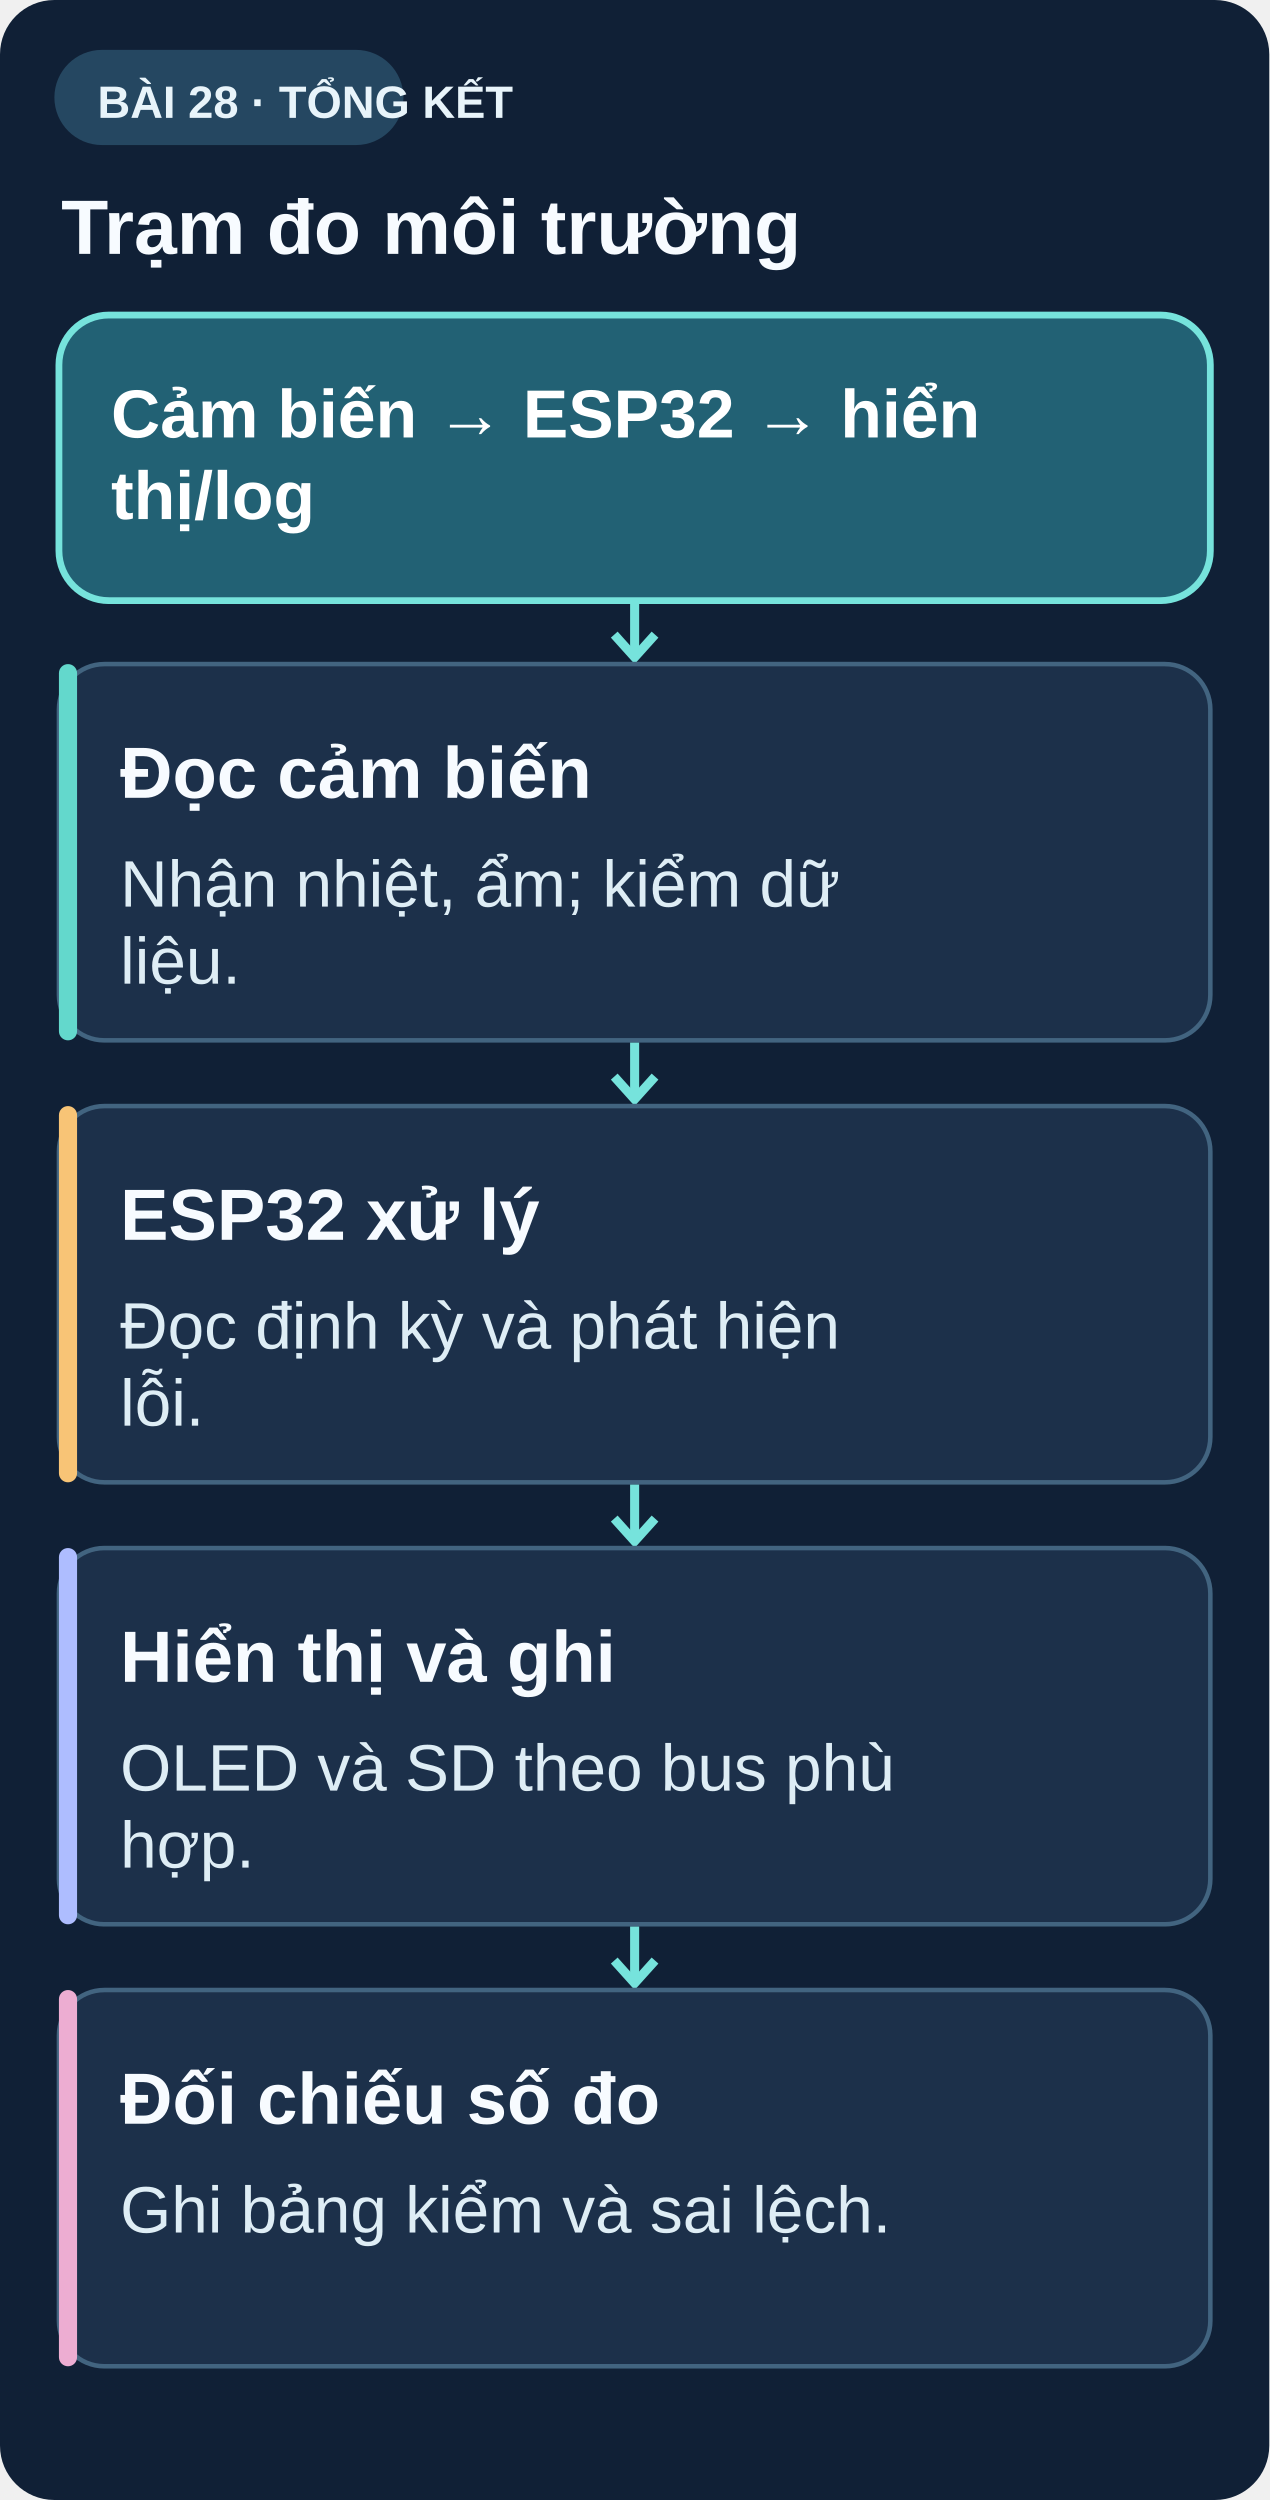
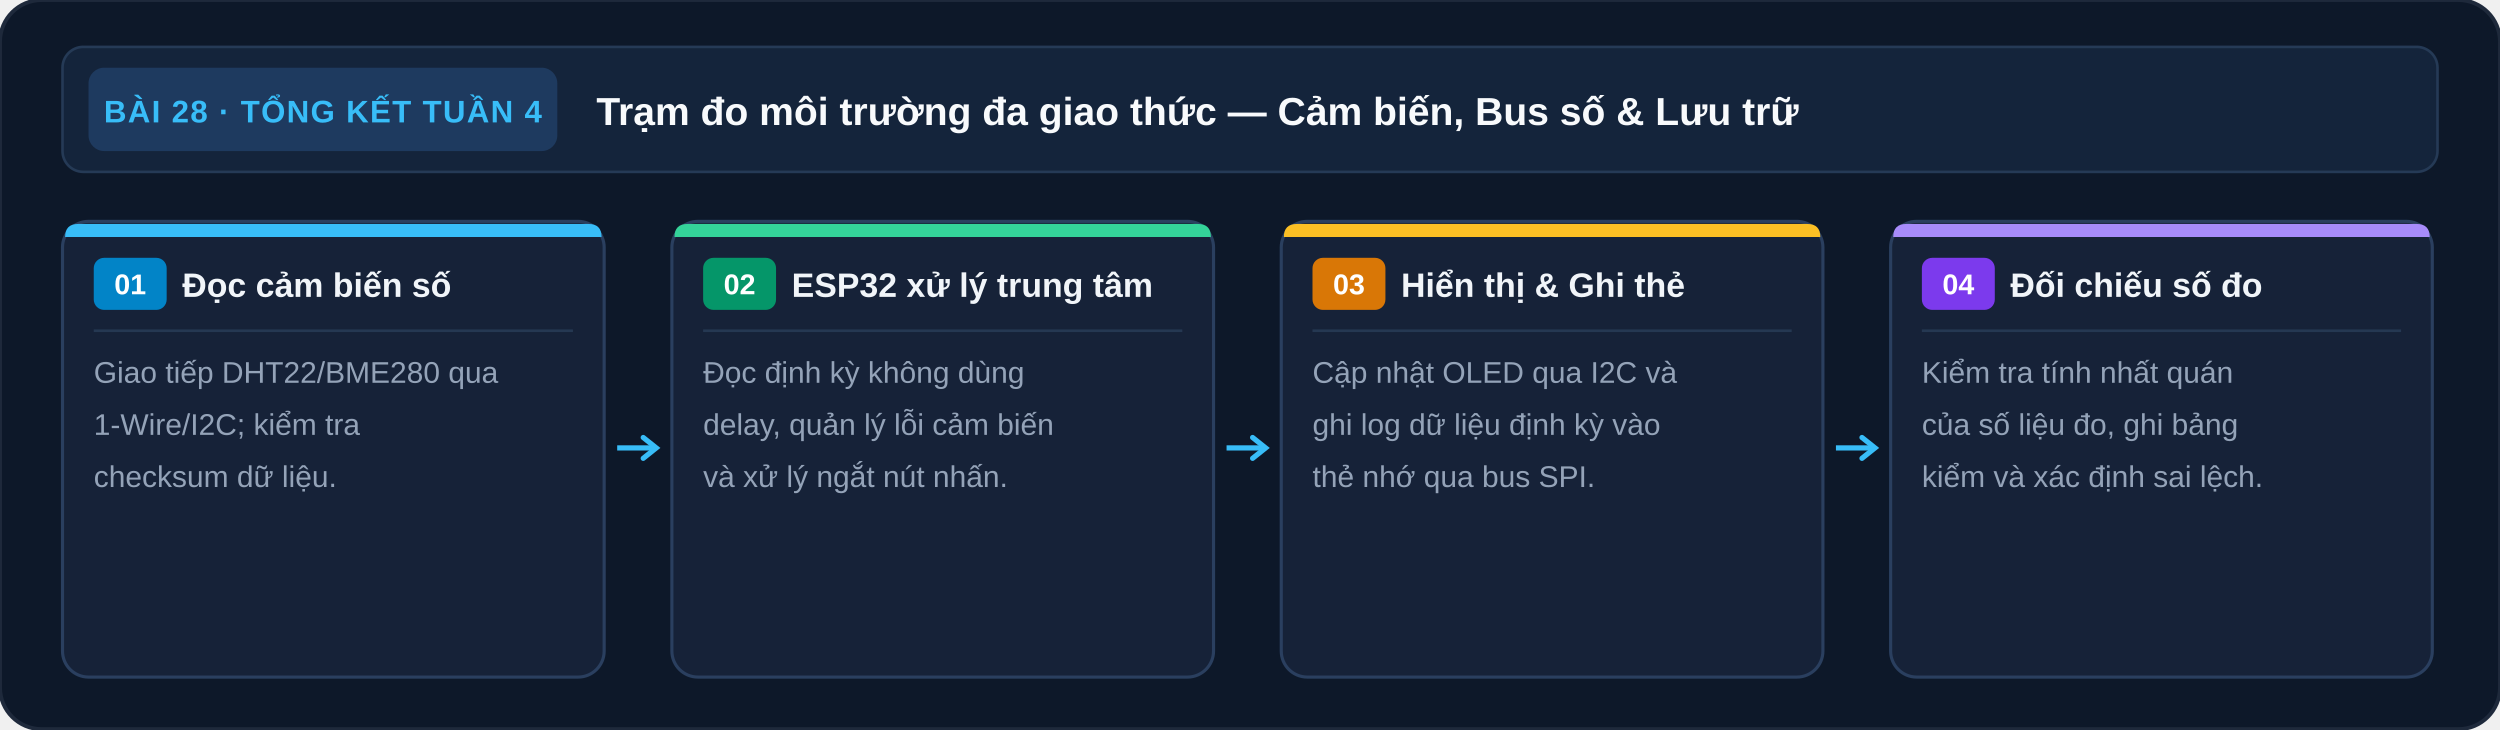
- <svg xmlns="http://www.w3.org/2000/svg" width="560" height="1103" viewBox="0 0 560 1103" role="img" aria-labelledby="title desc">
-   <rect width="560" height="1103" rx="24" fill="#102036" />
-   <rect x="24" y="22" width="154" height="42" rx="21" fill="#254761" />
-   <text x="43" y="52" font-family="Arial,sans-serif" font-size="20" font-weight="700" fill="#e8f4fa">BÀI 28 · TỔNG KẾT</text>
-   <text x="27" y="112" font-family="Arial,sans-serif" font-size="34" font-weight="700" fill="#f7fbff">Trạm đo môi trường</text>
-   <rect x="26" y="139" width="508" height="126" rx="22" fill="#226174" stroke="#76e3dc" stroke-width="3" />
-   <text x="49" y="193" font-family="Arial,sans-serif" font-size="30" font-weight="700" fill="#ffffff">Cảm biến → ESP32 → hiển</text>
-   <text x="49" y="229" font-family="Arial,sans-serif" font-size="30" font-weight="700" fill="#ffffff">thị/log</text>
-   <path d="M 280 265 V 290" stroke="#76e3dc" stroke-width="4" />
-   <path d="M 271 280 l 9 10 9 -10" stroke="#76e3dc" stroke-width="4" fill="none" />
-   <rect x="26" y="293" width="508" height="166" rx="20" fill="#1c304a" stroke="#426480" stroke-width="2" />
-   <rect x="26" y="293" width="8" height="166" rx="4" fill="#63d8cc" />
-   <text x="53" y="352" font-family="Arial,sans-serif" font-size="32" font-weight="700" fill="#f7fbff">Đọc cảm biến</text>
-   <text x="53" y="400" font-family="Arial,sans-serif" font-size="29" font-weight="400" fill="#deedf5">Nhận nhiệt, ẩm; kiểm dữ</text>
-   <text x="53" y="434" font-family="Arial,sans-serif" font-size="29" font-weight="400" fill="#deedf5">liệu.</text>
-   <path d="M 280 460 V 485" stroke="#76e3dc" stroke-width="4" />
-   <path d="M 271 475 l 9 10 9 -10" stroke="#76e3dc" stroke-width="4" fill="none" />
-   <rect x="26" y="488" width="508" height="166" rx="20" fill="#1c304a" stroke="#426480" stroke-width="2" />
-   <rect x="26" y="488" width="8" height="166" rx="4" fill="#f8c476" />
-   <text x="53" y="547" font-family="Arial,sans-serif" font-size="32" font-weight="700" fill="#f7fbff">ESP32 xử lý</text>
-   <text x="53" y="595" font-family="Arial,sans-serif" font-size="29" font-weight="400" fill="#deedf5">Đọc định kỳ và phát hiện</text>
-   <text x="53" y="629" font-family="Arial,sans-serif" font-size="29" font-weight="400" fill="#deedf5">lỗi.</text>
-   <path d="M 280 655 V 680" stroke="#76e3dc" stroke-width="4" />
-   <path d="M 271 670 l 9 10 9 -10" stroke="#76e3dc" stroke-width="4" fill="none" />
-   <rect x="26" y="683" width="508" height="166" rx="20" fill="#1c304a" stroke="#426480" stroke-width="2" />
-   <rect x="26" y="683" width="8" height="166" rx="4" fill="#aebdff" />
-   <text x="53" y="742" font-family="Arial,sans-serif" font-size="32" font-weight="700" fill="#f7fbff">Hiển thị và ghi</text>
-   <text x="53" y="790" font-family="Arial,sans-serif" font-size="29" font-weight="400" fill="#deedf5">OLED và SD theo bus phù</text>
-   <text x="53" y="824" font-family="Arial,sans-serif" font-size="29" font-weight="400" fill="#deedf5">hợp.</text>
-   <path d="M 280 850 V 875" stroke="#76e3dc" stroke-width="4" />
-   <path d="M 271 865 l 9 10 9 -10" stroke="#76e3dc" stroke-width="4" fill="none" />
-   <rect x="26" y="878" width="508" height="166" rx="20" fill="#1c304a" stroke="#426480" stroke-width="2" />
-   <rect x="26" y="878" width="8" height="166" rx="4" fill="#edadd2" />
-   <text x="53" y="937" font-family="Arial,sans-serif" font-size="32" font-weight="700" fill="#f7fbff">Đối chiếu số đo</text>
-   <text x="53" y="985" font-family="Arial,sans-serif" font-size="29" font-weight="400" fill="#deedf5">Ghi bảng kiểm và sai lệch.</text>
+ <svg xmlns="http://www.w3.org/2000/svg" width="960" height="280" viewBox="0 0 960 280" role="img" aria-labelledby="title desc">
+   <rect width="960" height="280" rx="16" fill="#0d1829" stroke="#1e293b" stroke-width="1.5" />
+   <rect x="24" y="18" width="912" height="48" rx="8" fill="#14243b" stroke="#253a56" stroke-width="1" />
+   <rect x="34" y="26" width="180" height="32" rx="6" fill="#1e3a5f" />
+   <text x="124" y="47" font-family="Arial,sans-serif" font-size="12" font-weight="700" fill="#38bdf8" text-anchor="middle" letter-spacing="0.5">BÀI 28 · TỔNG KẾT TUẦN 4</text>
+   <text x="229" y="48" font-family="Arial,sans-serif" font-size="15" font-weight="700" fill="#f8fafc">Trạm đo môi trường đa giao thức — Cảm biến, Bus số &amp; Lưu trữ</text>
+   <rect x="24" y="85" width="208" height="175" rx="10" fill="#162238" stroke="#2a3f5f" stroke-width="1.2" />
+   <path d="M 25 91 Q 25 86 30 86 L 226 86 Q 231 86 231 91 L 231 91 L 25 91 Z" fill="#38bdf8" />
+   <rect x="36" y="99" width="28" height="20" rx="4" fill="#0284c7" />
+   <text x="50" y="113" font-family="Arial,sans-serif" font-size="11" font-weight="700" fill="#ffffff" text-anchor="middle">01</text>
+   <text x="70" y="114" font-family="Arial,sans-serif" font-size="13" font-weight="700" fill="#f1f5f9">Đọc cảm biến số</text>
+   <line x1="36" y1="127" x2="220" y2="127" stroke="#253852" stroke-width="1" />
+   <text x="36" y="147" font-family="Arial,sans-serif" font-size="11.5" font-weight="400" fill="#94a3b8">Giao tiếp DHT22/BME280 qua</text>
+   <text x="36" y="167" font-family="Arial,sans-serif" font-size="11.5" font-weight="400" fill="#94a3b8">1-Wire/I2C; kiểm tra</text>
+   <text x="36" y="187" font-family="Arial,sans-serif" font-size="11.5" font-weight="400" fill="#94a3b8">checksum dữ liệu.</text>
+   <path d="M 237 172 L 251 172" stroke="#38bdf8" stroke-width="2" />
+   <path d="M 247 168 L 252 172 L 247 176" fill="none" stroke="#38bdf8" stroke-width="2" stroke-linecap="round" />
+   <rect x="258" y="85" width="208" height="175" rx="10" fill="#162238" stroke="#2a3f5f" stroke-width="1.2" />
+   <path d="M 259 91 Q 259 86 264 86 L 460 86 Q 465 86 465 91 L 465 91 L 259 91 Z" fill="#34d399" />
+   <rect x="270" y="99" width="28" height="20" rx="4" fill="#059669" />
+   <text x="284" y="113" font-family="Arial,sans-serif" font-size="11" font-weight="700" fill="#ffffff" text-anchor="middle">02</text>
+   <text x="304" y="114" font-family="Arial,sans-serif" font-size="13" font-weight="700" fill="#f1f5f9">ESP32 xử lý trung tâm</text>
+   <line x1="270" y1="127" x2="454" y2="127" stroke="#253852" stroke-width="1" />
+   <text x="270" y="147" font-family="Arial,sans-serif" font-size="11.5" font-weight="400" fill="#94a3b8">Đọc định kỳ không dùng</text>
+   <text x="270" y="167" font-family="Arial,sans-serif" font-size="11.5" font-weight="400" fill="#94a3b8">delay, quản lý lỗi cảm biến</text>
+   <text x="270" y="187" font-family="Arial,sans-serif" font-size="11.5" font-weight="400" fill="#94a3b8">và xử lý ngắt nút nhấn.</text>
+   <path d="M 471 172 L 485 172" stroke="#38bdf8" stroke-width="2" />
+   <path d="M 481 168 L 486 172 L 481 176" fill="none" stroke="#38bdf8" stroke-width="2" stroke-linecap="round" />
+   <rect x="492" y="85" width="208" height="175" rx="10" fill="#162238" stroke="#2a3f5f" stroke-width="1.2" />
+   <path d="M 493 91 Q 493 86 498 86 L 694 86 Q 699 86 699 91 L 699 91 L 493 91 Z" fill="#fbbf24" />
+   <rect x="504" y="99" width="28" height="20" rx="4" fill="#d97706" />
+   <text x="518" y="113" font-family="Arial,sans-serif" font-size="11" font-weight="700" fill="#ffffff" text-anchor="middle">03</text>
+   <text x="538" y="114" font-family="Arial,sans-serif" font-size="13" font-weight="700" fill="#f1f5f9">Hiển thị &amp; Ghi thẻ</text>
+   <line x1="504" y1="127" x2="688" y2="127" stroke="#253852" stroke-width="1" />
+   <text x="504" y="147" font-family="Arial,sans-serif" font-size="11.5" font-weight="400" fill="#94a3b8">Cập nhật OLED qua I2C và</text>
+   <text x="504" y="167" font-family="Arial,sans-serif" font-size="11.5" font-weight="400" fill="#94a3b8">ghi log dữ liệu định kỳ vào</text>
+   <text x="504" y="187" font-family="Arial,sans-serif" font-size="11.5" font-weight="400" fill="#94a3b8">thẻ nhớ qua bus SPI.</text>
+   <path d="M 705 172 L 719 172" stroke="#38bdf8" stroke-width="2" />
+   <path d="M 715 168 L 720 172 L 715 176" fill="none" stroke="#38bdf8" stroke-width="2" stroke-linecap="round" />
+   <rect x="726" y="85" width="208" height="175" rx="10" fill="#162238" stroke="#2a3f5f" stroke-width="1.2" />
+   <path d="M 727 91 Q 727 86 732 86 L 928 86 Q 933 86 933 91 L 933 91 L 727 91 Z" fill="#a78bfa" />
+   <rect x="738" y="99" width="28" height="20" rx="4" fill="#7c3aed" />
+   <text x="752" y="113" font-family="Arial,sans-serif" font-size="11" font-weight="700" fill="#ffffff" text-anchor="middle">04</text>
+   <text x="772" y="114" font-family="Arial,sans-serif" font-size="13" font-weight="700" fill="#f1f5f9">Đối chiếu số đo</text>
+   <line x1="738" y1="127" x2="922" y2="127" stroke="#253852" stroke-width="1" />
+   <text x="738" y="147" font-family="Arial,sans-serif" font-size="11.5" font-weight="400" fill="#94a3b8">Kiểm tra tính nhất quán</text>
+   <text x="738" y="167" font-family="Arial,sans-serif" font-size="11.5" font-weight="400" fill="#94a3b8">của số liệu đo, ghi bảng</text>
+   <text x="738" y="187" font-family="Arial,sans-serif" font-size="11.5" font-weight="400" fill="#94a3b8">kiểm và xác định sai lệch.</text>
</svg>
